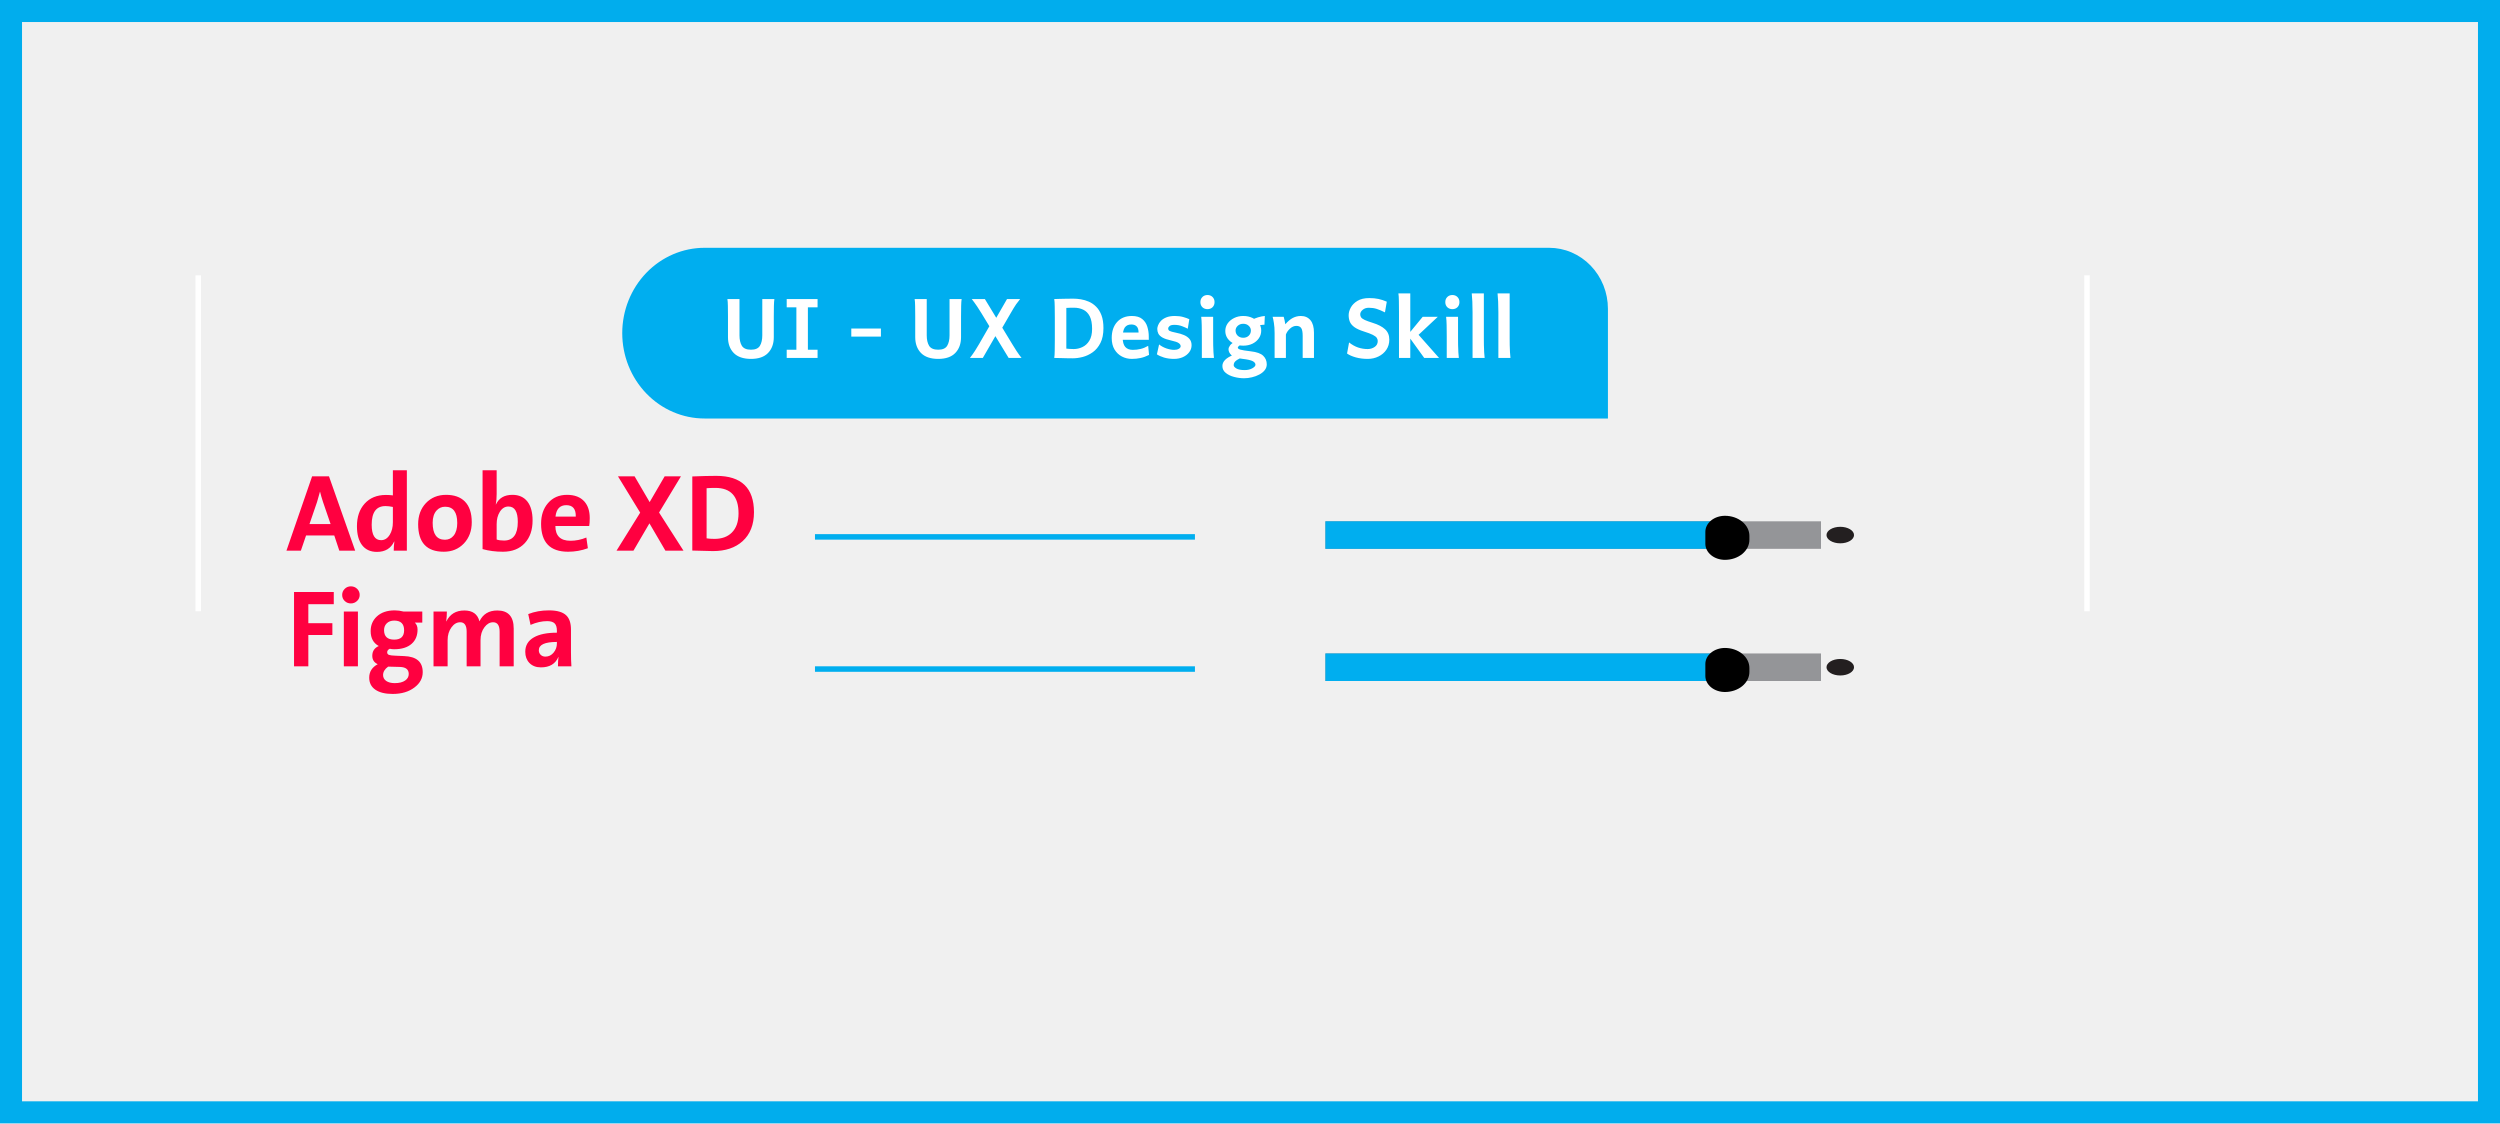
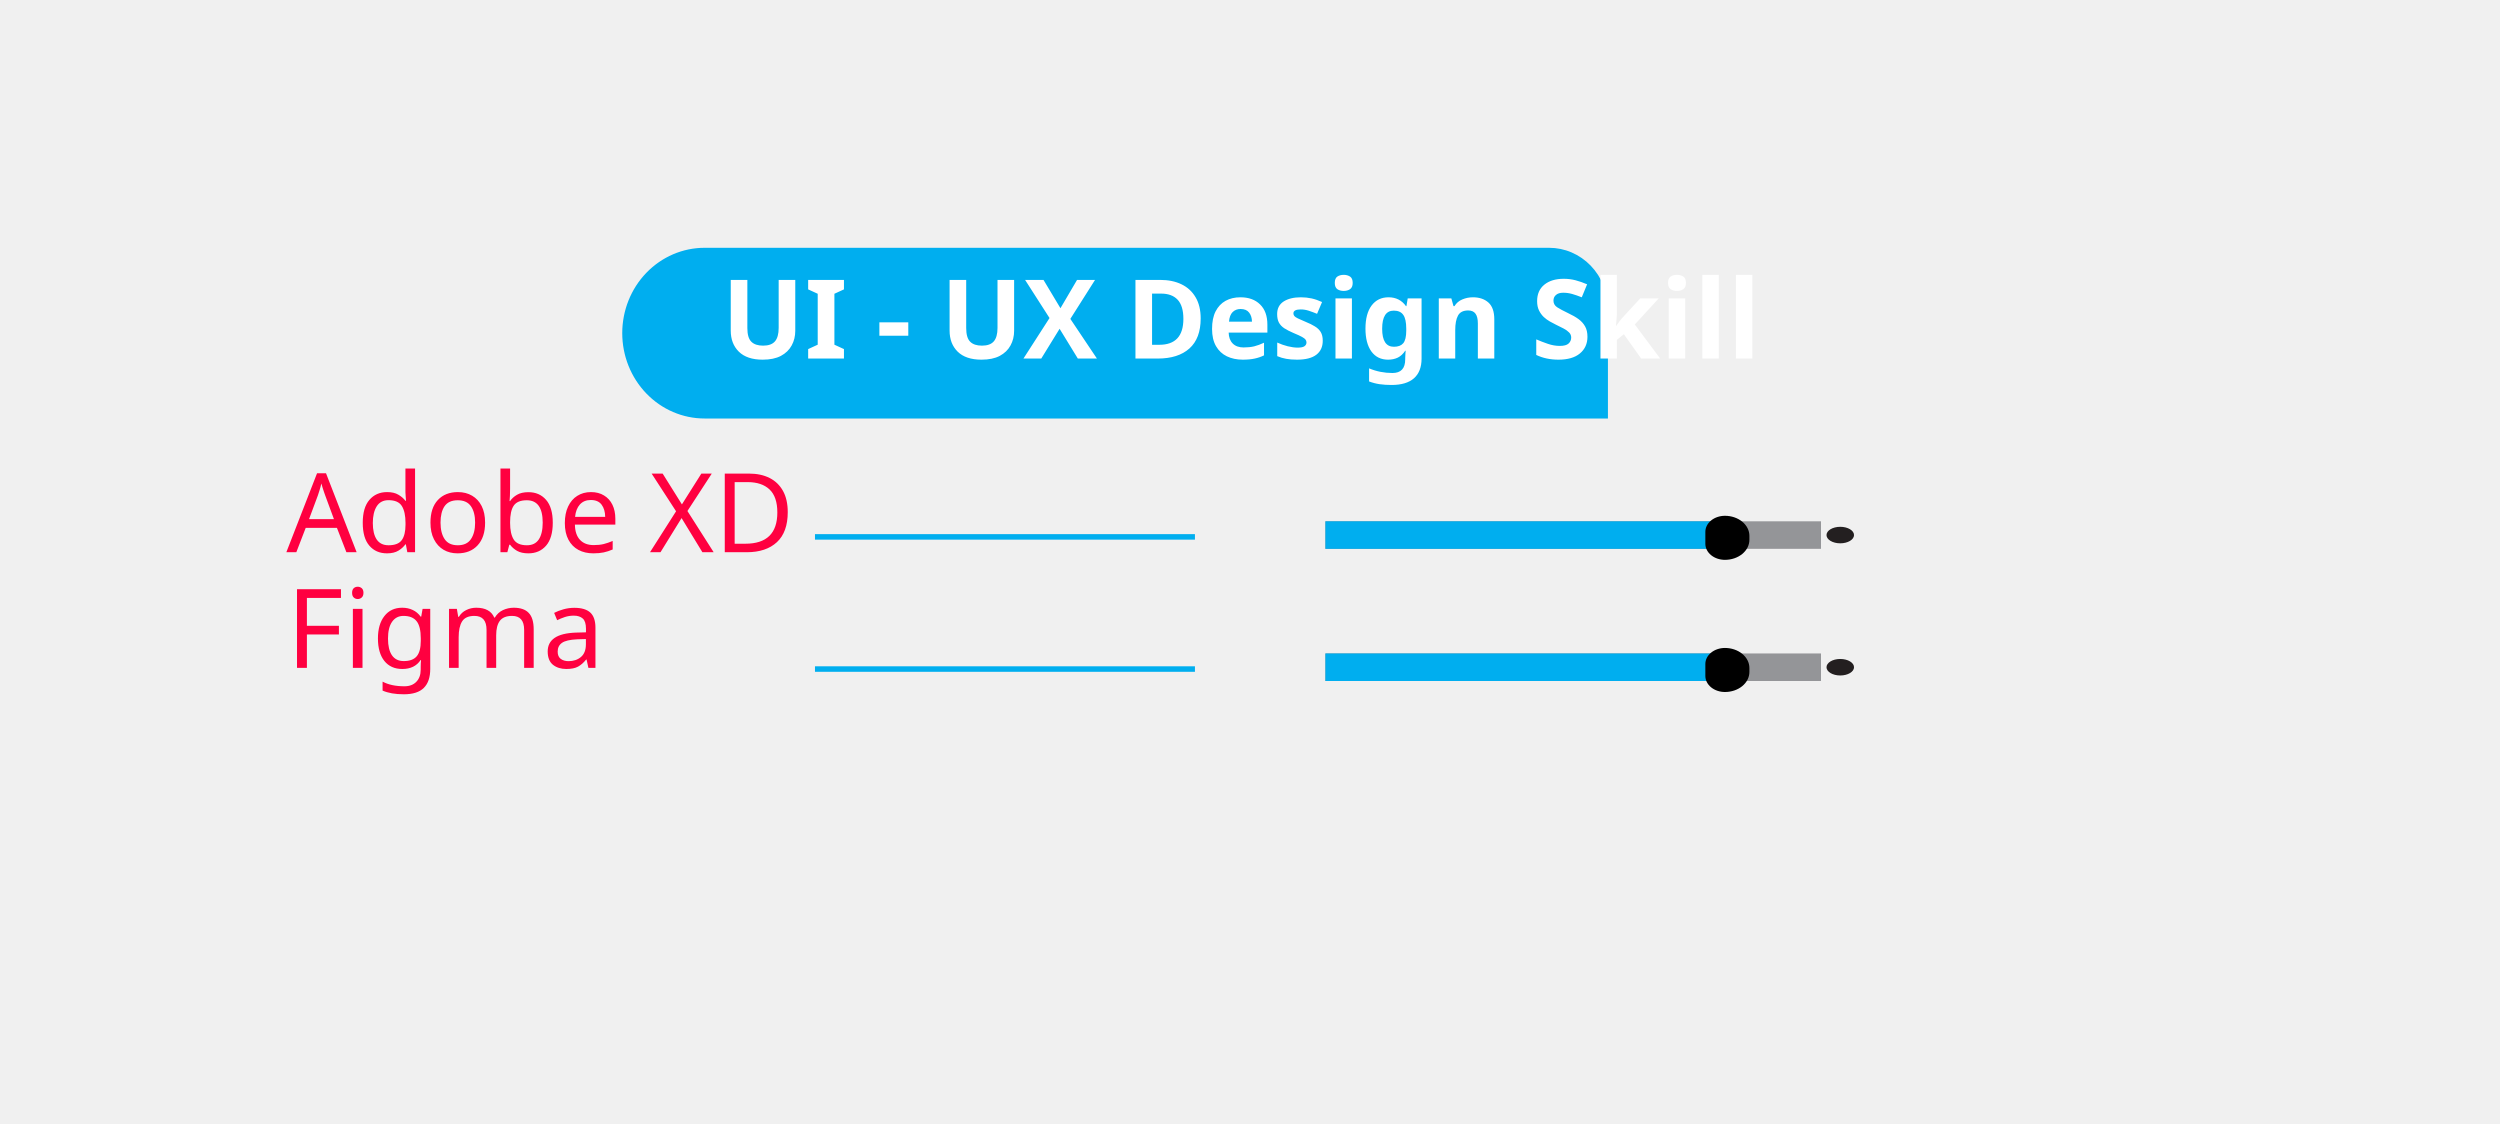
<svg xmlns="http://www.w3.org/2000/svg" width="454" height="204" viewBox="0 0 454 204" fill="none">
-   <path d="M61.619 100L60.701 97.236H55.584L54.637 100H52.02L56.678 86.504H59.744L64.5 100H61.619ZM58.66 91.162C58.426 90.453 58.247 89.831 58.123 89.297H58.103C57.889 90.098 57.713 90.719 57.576 91.162L56.199 95.176H60.037L58.66 91.162ZM71.502 100C71.502 99.434 71.541 98.88 71.619 98.34H71.58C70.988 99.596 69.943 100.225 68.445 100.225C67.26 100.225 66.352 99.801 65.721 98.955C65.122 98.148 64.822 97.015 64.822 95.557C64.822 93.857 65.288 92.493 66.219 91.465C67.169 90.41 68.458 89.883 70.086 89.883C70.535 89.883 70.955 89.909 71.346 89.961V85.4H73.885V100H71.502ZM71.346 92.061C70.851 91.956 70.402 91.904 69.998 91.904C68.331 91.904 67.498 93.031 67.498 95.283C67.498 97.158 68.068 98.096 69.207 98.096C69.852 98.096 70.376 97.767 70.779 97.109C71.157 96.491 71.346 95.736 71.346 94.844V92.061ZM85.672 94.844C85.672 96.4 85.197 97.682 84.246 98.691C83.289 99.694 82.072 100.195 80.594 100.195C77.488 100.195 75.936 98.529 75.936 95.195C75.936 93.639 76.404 92.363 77.342 91.367C78.292 90.365 79.516 89.863 81.014 89.863C82.478 89.863 83.611 90.264 84.412 91.064C85.252 91.917 85.672 93.177 85.672 94.844ZM83.035 94.981C83.035 93.008 82.303 92.022 80.838 92.022C80.213 92.022 79.692 92.253 79.275 92.715C78.807 93.242 78.572 93.984 78.572 94.941C78.572 96.992 79.314 98.018 80.799 98.018C81.456 98.018 81.987 97.764 82.391 97.256C82.82 96.716 83.035 95.957 83.035 94.981ZM96.717 94.522C96.717 96.234 96.248 97.601 95.311 98.623C94.341 99.671 93.016 100.195 91.336 100.195C90.008 100.195 88.774 100.036 87.635 99.717V85.4H90.193V89.678C90.193 90.42 90.141 91.068 90.037 91.621H90.057C90.597 90.449 91.596 89.863 93.055 89.863C94.233 89.863 95.141 90.27 95.779 91.084C96.404 91.891 96.717 93.037 96.717 94.522ZM94.031 94.775C94.031 92.913 93.465 91.982 92.332 91.982C91.688 91.982 91.163 92.308 90.76 92.959C90.382 93.571 90.193 94.31 90.193 95.176V97.978C90.551 98.102 90.997 98.164 91.531 98.164C93.198 98.164 94.031 97.034 94.031 94.775ZM107.098 94.082C107.098 94.674 107.065 95.153 107 95.518H100.857C100.857 97.308 101.772 98.203 103.602 98.203C104.565 98.203 105.525 98.008 106.482 97.617L106.756 99.561C105.604 99.984 104.406 100.195 103.162 100.195C99.894 100.195 98.26 98.503 98.26 95.117C98.26 93.587 98.676 92.341 99.51 91.377C100.376 90.368 101.531 89.863 102.977 89.863C104.357 89.863 105.408 90.27 106.131 91.084C106.775 91.82 107.098 92.819 107.098 94.082ZM104.559 93.818C104.598 92.432 104.025 91.738 102.84 91.738C101.681 91.738 101.027 92.432 100.877 93.818H104.559ZM120.838 100L117.938 95.039L115.037 100H111.961L116.258 93.096L112.225 86.504H115.242L117.977 91.182L120.701 86.504H123.66L119.686 93.076L124.119 100H120.838ZM136.922 93.018C136.922 95.277 136.232 97.031 134.852 98.281C133.53 99.479 131.74 100.078 129.48 100.078C128.875 100.078 127.622 100.046 125.721 99.981V86.523C127.485 86.452 128.937 86.416 130.076 86.416C134.64 86.416 136.922 88.617 136.922 93.018ZM134.119 93.223C134.119 90.143 132.713 88.603 129.9 88.603C129.269 88.603 128.742 88.623 128.318 88.662V97.764C128.722 97.829 129.197 97.861 129.744 97.861C131.072 97.861 132.117 97.487 132.879 96.738C133.706 95.931 134.119 94.759 134.119 93.223Z" fill="#FF0040" />
-   <path d="M55.994 109.721V113.178H60.359V115.316H55.994V121H53.397V107.504H60.613V109.721H55.994ZM65.32 108.041C65.32 108.464 65.164 108.826 64.852 109.125C64.533 109.431 64.155 109.584 63.719 109.584C63.276 109.584 62.902 109.434 62.596 109.135C62.29 108.835 62.137 108.471 62.137 108.041C62.137 107.611 62.29 107.243 62.596 106.938C62.902 106.632 63.276 106.479 63.719 106.479C64.162 106.479 64.539 106.628 64.852 106.928C65.164 107.234 65.32 107.605 65.32 108.041ZM62.44 121V111.059H64.998V121H62.44ZM76.766 122.064C76.766 123.165 76.268 124.089 75.272 124.838C74.243 125.626 72.921 126.02 71.307 126.02C69.972 126.02 68.934 125.769 68.191 125.268C67.43 124.753 67.049 124.018 67.049 123.061C67.049 121.986 67.563 121.173 68.592 120.619C67.934 120.313 67.606 119.805 67.606 119.096C67.606 118.256 67.999 117.663 68.787 117.318C67.804 116.785 67.312 115.88 67.312 114.604C67.312 113.542 67.68 112.663 68.416 111.967C69.21 111.218 70.301 110.844 71.688 110.844C72.202 110.844 72.742 110.915 73.309 111.059H76.688V113.061H75.33C75.662 113.373 75.828 113.793 75.828 114.32C75.828 115.414 75.473 116.277 74.764 116.908C74.015 117.572 72.951 117.904 71.57 117.904C71.297 117.904 71.037 117.875 70.789 117.816C70.47 117.96 70.311 118.174 70.311 118.461C70.311 118.689 70.421 118.845 70.643 118.93C70.857 119.008 71.261 119.057 71.853 119.076L73.387 119.145C75.639 119.223 76.766 120.196 76.766 122.064ZM74.227 122.396C74.227 121.583 73.706 121.156 72.664 121.117L70.486 121.059C69.874 121.501 69.568 122.009 69.568 122.582C69.568 123.038 69.76 123.399 70.144 123.666C70.529 123.926 71.043 124.057 71.688 124.057C72.495 124.057 73.126 123.897 73.582 123.578C74.012 123.279 74.227 122.885 74.227 122.396ZM73.387 114.457C73.387 113.285 72.788 112.699 71.59 112.699C71.023 112.699 70.571 112.865 70.232 113.197C69.907 113.516 69.744 113.93 69.744 114.438C69.744 115.583 70.359 116.156 71.59 116.156C72.788 116.156 73.387 115.59 73.387 114.457ZM90.731 121V114.721C90.731 113.575 90.337 113.002 89.549 113.002C88.956 113.002 88.436 113.298 87.986 113.891C87.505 114.522 87.264 115.307 87.264 116.244V121H84.744V114.701C84.744 113.568 84.353 113.002 83.572 113.002C82.967 113.002 82.439 113.308 81.99 113.92C81.522 114.558 81.287 115.333 81.287 116.244V121H78.728V111.059H81.15C81.15 111.684 81.111 112.276 81.033 112.836L81.053 112.855C81.704 111.527 82.794 110.863 84.324 110.863C85.822 110.863 86.736 111.521 87.068 112.836C87.7 111.521 88.781 110.863 90.311 110.863C92.296 110.863 93.289 111.964 93.289 114.164V121H90.731ZM101.326 121C101.326 120.316 101.359 119.757 101.424 119.32L101.404 119.301C100.864 120.564 99.806 121.195 98.231 121.195C97.352 121.195 96.652 120.925 96.131 120.385C95.636 119.864 95.389 119.19 95.389 118.363C95.389 117.211 95.909 116.339 96.951 115.746C97.941 115.18 99.334 114.896 101.131 114.896V114.535C101.131 113.923 100.997 113.484 100.73 113.217C100.457 112.937 99.998 112.797 99.353 112.797C98.403 112.797 97.4 113.025 96.346 113.48L95.926 111.518C97.059 111.068 98.312 110.844 99.686 110.844C101.163 110.844 102.215 111.15 102.84 111.762C103.406 112.309 103.689 113.168 103.689 114.34V118.441C103.689 119.418 103.715 120.271 103.768 121H101.326ZM101.131 116.576C98.943 116.576 97.85 117.077 97.85 118.08C97.85 118.412 97.957 118.686 98.172 118.9C98.393 119.128 98.686 119.242 99.051 119.242C99.65 119.242 100.151 118.992 100.555 118.49C100.939 118.015 101.131 117.465 101.131 116.84V116.576Z" fill="#FF0040" />
+   <text fill="#FF0040" xml:space="preserve" style="white-space: pre" font-family="Bahij TheSansArabic" font-size="20" font-weight="500" letter-spacing="0em">
+     <tspan x="52" y="100.286">Adobe XD</tspan>
+   </text>
+   <text fill="#FF0040" xml:space="preserve" style="white-space: pre" font-family="Bahij TheSansArabic" font-size="20" font-weight="500" letter-spacing="0em">
+     <tspan x="52" y="121.286">Figma </tspan>
+   </text>
  <path d="M217 122H148V121H217V122Z" fill="#00AEEF" />
  <path d="M217 98H148V97H217V98Z" fill="#00AEEF" />
  <path d="M127.954 45H281.319C282.721 45 284.11 45.286 285.406 45.843C286.702 46.399 287.88 47.215 288.871 48.243C289.863 49.271 290.65 50.491 291.187 51.835C291.724 53.178 292 54.618 292 56.072V76H127.954C123.988 76 120.184 74.367 117.38 71.46C114.575 68.553 113 64.611 113 60.5C113 56.389 114.575 52.447 117.38 49.54C120.184 46.633 123.988 45 127.954 45Z" fill="#00AEEF" />
-   <path d="M136.381 65.176C134.994 65.176 133.949 64.818 133.246 64.102C132.549 63.379 132.201 62.422 132.201 61.23V57.5C132.201 56.777 132.195 56.139 132.182 55.586C132.175 55.026 132.146 54.6 132.094 54.307H134.291V60.898C134.291 61.686 134.434 62.318 134.721 62.793C135.014 63.268 135.567 63.506 136.381 63.506C137.175 63.506 137.715 63.268 138.002 62.793C138.288 62.318 138.432 61.686 138.432 60.898V54.307H140.629C140.583 54.6 140.554 55.016 140.541 55.557C140.528 56.09 140.521 56.738 140.521 57.5V61.23C140.521 62.422 140.173 63.379 139.477 64.102C138.786 64.818 137.755 65.176 136.381 65.176ZM142.865 65V63.506H144.623V55.81H142.865V54.307H148.471V55.81H146.713V63.506H148.471V65H142.865ZM154.594 61.123V59.658H159.975V61.123H154.594ZM170.385 65.176C168.998 65.176 167.953 64.818 167.25 64.102C166.553 63.379 166.205 62.422 166.205 61.23V57.5C166.205 56.777 166.199 56.139 166.186 55.586C166.179 55.026 166.15 54.6 166.098 54.307H168.295V60.898C168.295 61.686 168.438 62.318 168.725 62.793C169.018 63.268 169.571 63.506 170.385 63.506C171.179 63.506 171.719 63.268 172.006 62.793C172.292 62.318 172.436 61.686 172.436 60.898V54.307H174.633C174.587 54.6 174.558 55.016 174.545 55.557C174.532 56.09 174.525 56.738 174.525 57.5V61.23C174.525 62.422 174.177 63.379 173.48 64.102C172.79 64.818 171.758 65.176 170.385 65.176ZM183.168 65L178.227 56.875C177.921 56.367 177.663 55.964 177.455 55.664C177.253 55.365 177.077 55.114 176.928 54.912C176.778 54.71 176.625 54.508 176.469 54.307H178.852L183.852 62.539C184.164 63.053 184.415 63.454 184.604 63.74C184.792 64.027 184.952 64.258 185.082 64.434C185.219 64.609 185.362 64.798 185.512 65H183.168ZM176.137 65C176.293 64.792 176.439 64.596 176.576 64.414C176.713 64.232 176.872 63.997 177.055 63.711C177.243 63.425 177.488 63.024 177.787 62.51L180.346 58.066L181.049 60.547L178.48 65H176.137ZM181.41 60.547L180.717 58.066L182.875 54.307H185.258C185.023 54.587 184.779 54.906 184.525 55.264C184.278 55.622 183.949 56.159 183.539 56.875L181.41 60.547ZM194.809 65.068C194.561 65.068 194.249 65.065 193.871 65.059C193.5 65.052 193.129 65.042 192.758 65.029C192.387 65.023 192.074 65.016 191.82 65.01C191.573 65.003 191.449 65 191.449 65C191.501 64.707 191.531 64.261 191.537 63.662C191.55 63.063 191.557 62.399 191.557 61.67V57.676C191.557 56.96 191.55 56.292 191.537 55.674C191.531 55.055 191.501 54.6 191.449 54.307C191.671 54.294 191.99 54.284 192.406 54.277C192.829 54.264 193.275 54.255 193.744 54.248C194.213 54.242 194.62 54.238 194.965 54.238C195.368 54.238 195.811 54.277 196.293 54.355C196.781 54.434 197.263 54.577 197.738 54.785C198.22 54.993 198.66 55.296 199.057 55.693C199.46 56.09 199.783 56.605 200.023 57.236C200.264 57.868 200.385 58.649 200.385 59.58C200.385 60.674 200.202 61.575 199.838 62.285C199.48 62.995 199.014 63.555 198.441 63.965C197.875 64.368 197.27 64.655 196.625 64.824C195.98 64.987 195.375 65.068 194.809 65.068ZM194.984 63.389C195.531 63.389 196.059 63.268 196.566 63.027C197.081 62.786 197.501 62.399 197.826 61.865C198.158 61.325 198.324 60.612 198.324 59.727C198.324 58.757 198.181 57.992 197.895 57.432C197.608 56.872 197.214 56.475 196.713 56.24C196.218 55.999 195.652 55.879 195.014 55.879C194.812 55.879 194.571 55.882 194.291 55.889C194.018 55.895 193.803 55.905 193.646 55.918V63.31C193.79 63.324 193.975 63.34 194.203 63.359C194.438 63.379 194.698 63.389 194.984 63.389ZM205.541 65.176C204.896 65.176 204.298 65.033 203.744 64.746C203.191 64.46 202.742 64.033 202.396 63.467C202.058 62.9 201.889 62.204 201.889 61.377C201.889 60.166 202.214 59.199 202.865 58.477C203.523 57.747 204.415 57.383 205.541 57.383C206.361 57.383 206.993 57.568 207.436 57.94C207.878 58.304 208.184 58.77 208.354 59.336C208.529 59.902 208.617 60.492 208.617 61.103C208.617 61.175 208.617 61.276 208.617 61.406C208.624 61.536 208.627 61.637 208.627 61.709H203.002V60.391H206.762C206.762 59.876 206.648 59.505 206.42 59.277C206.199 59.043 205.873 58.926 205.443 58.926C204.916 58.926 204.522 59.108 204.262 59.473C204.008 59.837 203.881 60.449 203.881 61.309C203.881 62.083 204.037 62.65 204.35 63.008C204.662 63.359 205.121 63.535 205.727 63.535C206.208 63.535 206.677 63.48 207.133 63.369C207.595 63.258 208.054 63.07 208.51 62.803L208.666 64.453C208.139 64.72 207.628 64.906 207.133 65.01C206.645 65.12 206.114 65.176 205.541 65.176ZM213.197 65.176C212.546 65.176 211.944 65.094 211.391 64.932C210.844 64.762 210.411 64.567 210.092 64.346L210.492 62.549C210.857 62.848 211.296 63.089 211.811 63.272C212.331 63.447 212.807 63.535 213.236 63.535C213.581 63.535 213.861 63.47 214.076 63.34C214.298 63.203 214.408 63.05 214.408 62.881C214.408 62.666 214.294 62.477 214.066 62.315C213.845 62.145 213.386 61.986 212.689 61.836C211.999 61.686 211.472 61.507 211.107 61.299C210.743 61.09 210.492 60.853 210.355 60.586C210.225 60.319 210.16 60.033 210.16 59.727C210.16 59.551 210.209 59.333 210.307 59.072C210.404 58.805 210.57 58.545 210.805 58.291C211.046 58.031 211.371 57.816 211.781 57.647C212.198 57.471 212.719 57.383 213.344 57.383C213.943 57.383 214.46 57.448 214.896 57.578C215.339 57.702 215.701 57.832 215.98 57.969L215.697 59.697C215.424 59.547 215.079 59.395 214.662 59.238C214.245 59.075 213.783 58.994 213.275 58.994C212.846 58.994 212.549 59.069 212.387 59.219C212.224 59.362 212.143 59.508 212.143 59.658C212.143 59.84 212.224 59.984 212.387 60.088C212.556 60.185 212.963 60.3 213.607 60.43C214.115 60.527 214.577 60.664 214.994 60.84C215.417 61.016 215.756 61.253 216.01 61.553C216.264 61.852 216.391 62.233 216.391 62.695C216.391 63.164 216.247 63.587 215.961 63.965C215.681 64.336 215.3 64.632 214.818 64.853C214.337 65.068 213.796 65.176 213.197 65.176ZM218.256 65C218.256 65 218.256 64.87 218.256 64.609C218.256 64.342 218.256 64.004 218.256 63.594C218.256 63.184 218.256 62.757 218.256 62.315C218.256 61.872 218.256 61.475 218.256 61.123C218.256 60.407 218.249 59.727 218.236 59.082C218.223 58.431 218.191 57.913 218.139 57.529H220.307V61.523C220.307 61.836 220.31 62.217 220.316 62.666C220.329 63.109 220.346 63.545 220.365 63.975C220.391 64.398 220.421 64.74 220.453 65H218.256ZM219.281 56.143C218.91 56.143 218.601 56.025 218.354 55.791C218.113 55.55 217.992 55.241 217.992 54.863C217.992 54.486 218.113 54.176 218.354 53.935C218.601 53.695 218.91 53.574 219.281 53.574C219.652 53.574 219.958 53.695 220.199 53.935C220.44 54.176 220.561 54.486 220.561 54.863C220.561 55.241 220.44 55.55 220.199 55.791C219.958 56.025 219.652 56.143 219.281 56.143ZM225.922 68.691C225.323 68.691 224.717 68.61 224.105 68.447C223.5 68.291 222.995 68.047 222.592 67.715C222.188 67.389 221.986 66.973 221.986 66.465C221.986 65.651 222.65 64.981 223.979 64.453C223.979 64.453 224.063 64.466 224.232 64.492C224.408 64.512 224.61 64.541 224.838 64.58C225.066 64.613 225.268 64.655 225.443 64.707C225.626 64.753 225.723 64.801 225.736 64.853C225.235 65.036 224.864 65.212 224.623 65.381C224.382 65.55 224.223 65.71 224.145 65.859C224.073 66.016 224.037 66.169 224.037 66.318C224.037 66.52 224.2 66.719 224.525 66.914C224.857 67.109 225.359 67.207 226.029 67.207C226.57 67.207 227.032 67.1 227.416 66.885C227.8 66.67 227.992 66.455 227.992 66.24C227.992 65.98 227.826 65.762 227.494 65.586C227.162 65.41 226.54 65.27 225.629 65.166C224.652 65.055 223.985 64.834 223.627 64.502C223.275 64.163 223.1 63.805 223.1 63.428C223.1 63.206 223.194 62.969 223.383 62.715C223.578 62.454 223.852 62.253 224.203 62.109L225.932 62.441C225.508 62.546 225.212 62.66 225.043 62.783C224.874 62.907 224.789 63.024 224.789 63.135C224.789 63.278 224.945 63.398 225.258 63.496C225.57 63.587 226.195 63.688 227.133 63.799C228.22 63.922 228.975 64.193 229.398 64.609C229.828 65.019 230.043 65.54 230.043 66.172C230.043 66.562 229.919 66.914 229.672 67.227C229.424 67.539 229.096 67.803 228.686 68.018C228.275 68.239 227.829 68.405 227.348 68.516C226.866 68.633 226.391 68.691 225.922 68.691ZM225.775 62.773C225.163 62.773 224.61 62.66 224.115 62.432C223.627 62.204 223.236 61.888 222.943 61.484C222.657 61.081 222.514 60.618 222.514 60.098C222.514 59.596 222.657 59.141 222.943 58.73C223.236 58.32 223.627 57.995 224.115 57.754C224.61 57.507 225.163 57.383 225.775 57.383C226.394 57.383 226.947 57.5 227.436 57.734C227.93 57.962 228.321 58.275 228.607 58.672C228.894 59.069 229.037 59.518 229.037 60.02C229.037 60.547 228.894 61.019 228.607 61.435C228.321 61.852 227.93 62.181 227.436 62.422C226.947 62.656 226.394 62.773 225.775 62.773ZM225.775 61.338C226.179 61.338 226.511 61.214 226.771 60.967C227.032 60.713 227.162 60.397 227.162 60.02C227.162 59.694 227.032 59.411 226.771 59.17C226.511 58.922 226.179 58.799 225.775 58.799C225.372 58.799 225.036 58.922 224.77 59.17C224.509 59.411 224.379 59.694 224.379 60.02C224.379 60.397 224.509 60.713 224.77 60.967C225.036 61.214 225.372 61.338 225.775 61.338ZM227.826 59.365L227.348 58.115C227.673 57.907 228.054 57.741 228.49 57.617C228.933 57.487 229.333 57.409 229.691 57.383L229.623 58.965C229.356 58.971 229.073 59.004 228.773 59.062C228.48 59.121 228.165 59.222 227.826 59.365ZM231.469 65C231.469 65 231.469 64.837 231.469 64.512C231.469 64.186 231.469 63.779 231.469 63.291C231.469 62.796 231.469 62.298 231.469 61.797C231.469 61.289 231.469 60.856 231.469 60.498C231.469 59.782 231.426 59.173 231.342 58.672C231.264 58.164 231.186 57.783 231.107 57.529H233.119C233.171 57.672 233.227 57.894 233.285 58.193C233.344 58.486 233.386 58.717 233.412 58.887C233.874 58.353 234.33 57.969 234.779 57.734C235.235 57.5 235.72 57.383 236.234 57.383C236.977 57.383 237.559 57.64 237.982 58.154C238.406 58.662 238.617 59.421 238.617 60.43C238.617 60.671 238.617 60.983 238.617 61.367C238.617 61.745 238.617 62.142 238.617 62.559C238.617 62.975 238.617 63.369 238.617 63.74C238.617 64.111 238.617 64.414 238.617 64.648C238.617 64.883 238.617 65 238.617 65H236.566C236.566 65 236.566 64.844 236.566 64.531C236.566 64.212 236.566 63.825 236.566 63.369C236.566 62.907 236.566 62.458 236.566 62.022C236.566 61.579 236.566 61.23 236.566 60.977C236.566 60.3 236.475 59.831 236.293 59.57C236.111 59.31 235.821 59.18 235.424 59.18C235.007 59.18 234.617 59.349 234.252 59.688C233.894 60.02 233.65 60.374 233.52 60.752V65H231.469ZM248.363 65.176C247.595 65.176 246.879 65.085 246.215 64.902C245.557 64.72 245.027 64.486 244.623 64.199L244.994 62.188C245.515 62.604 246.059 62.91 246.625 63.105C247.191 63.294 247.771 63.389 248.363 63.389C248.839 63.389 249.262 63.262 249.633 63.008C250.01 62.754 250.199 62.393 250.199 61.924C250.199 61.715 250.137 61.523 250.014 61.348C249.896 61.172 249.659 60.993 249.301 60.81C248.943 60.628 248.409 60.426 247.699 60.205C246.938 59.964 246.355 59.697 245.951 59.404C245.554 59.111 245.281 58.786 245.131 58.428C244.988 58.07 244.916 57.672 244.916 57.236C244.916 56.8 245.043 56.341 245.297 55.859C245.557 55.378 245.961 54.971 246.508 54.639C247.061 54.3 247.777 54.131 248.656 54.131C249.275 54.131 249.828 54.183 250.316 54.287C250.811 54.391 251.319 54.557 251.84 54.785L251.508 56.728C250.935 56.442 250.434 56.23 250.004 56.094C249.574 55.957 249.099 55.889 248.578 55.889C248.122 55.889 247.748 56.016 247.455 56.27C247.162 56.517 247.016 56.79 247.016 57.09C247.016 57.298 247.071 57.48 247.182 57.637C247.292 57.793 247.51 57.949 247.836 58.105C248.168 58.255 248.653 58.431 249.291 58.633C250.268 58.932 251.013 59.32 251.527 59.795C252.042 60.27 252.299 60.895 252.299 61.67C252.299 62.373 252.12 62.988 251.762 63.516C251.41 64.037 250.935 64.443 250.336 64.736C249.743 65.029 249.086 65.176 248.363 65.176ZM258.637 65L255.629 60.83L257.025 60.137L261.332 65H258.637ZM254.057 65C254.057 65 254.057 64.834 254.057 64.502C254.057 64.163 254.057 63.724 254.057 63.184C254.057 62.637 254.057 62.044 254.057 61.406C254.057 60.762 254.057 60.127 254.057 59.502C254.057 58.877 254.057 58.32 254.057 57.832C254.057 57.337 254.057 56.969 254.057 56.728C254.057 55.941 254.05 55.251 254.037 54.658C254.031 54.059 254.001 53.6 253.949 53.281H256.107V65H254.057ZM257.26 61.133L255.648 60.83L258.363 57.529H261.107L257.26 61.133ZM262.729 65C262.729 65 262.729 64.87 262.729 64.609C262.729 64.342 262.729 64.004 262.729 63.594C262.729 63.184 262.729 62.757 262.729 62.315C262.729 61.872 262.729 61.475 262.729 61.123C262.729 60.407 262.722 59.727 262.709 59.082C262.696 58.431 262.663 57.913 262.611 57.529H264.779V61.523C264.779 61.836 264.783 62.217 264.789 62.666C264.802 63.109 264.818 63.545 264.838 63.975C264.864 64.398 264.893 64.74 264.926 65H262.729ZM263.754 56.143C263.383 56.143 263.074 56.025 262.826 55.791C262.585 55.55 262.465 55.241 262.465 54.863C262.465 54.486 262.585 54.176 262.826 53.935C263.074 53.695 263.383 53.574 263.754 53.574C264.125 53.574 264.431 53.695 264.672 53.935C264.913 54.176 265.033 54.486 265.033 54.863C265.033 55.241 264.913 55.55 264.672 55.791C264.431 56.025 264.125 56.143 263.754 56.143ZM267.416 65V56.728C267.416 56.012 267.403 55.365 267.377 54.785C267.351 54.206 267.315 53.704 267.27 53.281H269.467V61.523C269.467 61.836 269.47 62.217 269.477 62.666C269.49 63.109 269.506 63.542 269.525 63.965C269.551 64.388 269.581 64.733 269.613 65H267.416ZM272.104 65V56.728C272.104 56.012 272.09 55.365 272.064 54.785C272.038 54.206 272.003 53.704 271.957 53.281H274.154V61.523C274.154 61.836 274.158 62.217 274.164 62.666C274.177 63.109 274.193 63.542 274.213 63.965C274.239 64.388 274.268 64.733 274.301 65H272.104Z" fill="white" />
+   <text fill="white" xml:space="preserve" style="white-space: pre" font-family="Harmattan" font-size="20" font-weight="bold" letter-spacing="0em">
+     <tspan x="131" y="65.116">UI - UX Design Skill</tspan>
+   </text>
  <path d="M330.692 94.668H240.692V99.668H330.692V94.668Z" fill="#949598" />
  <path d="M330.692 118.668H240.692V123.668H330.692V118.668Z" fill="#949598" />
  <path d="M312.692 94.668H240.692V99.668H312.692V94.668Z" fill="#00AEEF" />
  <path d="M312.692 118.668H240.692V123.668H312.692V118.668Z" fill="#00AEEF" />
  <path d="M313.248 93.668C314.426 93.668 315.557 94.052 316.39 94.734C317.224 95.417 317.692 96.343 317.692 97.308V98.025C317.692 98.503 317.578 98.977 317.355 99.419C317.131 99.861 316.804 100.262 316.391 100.601C315.979 100.939 315.489 101.208 314.949 101.391C314.41 101.574 313.832 101.668 313.248 101.668C312.78 101.668 312.318 101.593 311.886 101.446C311.454 101.299 311.062 101.085 310.732 100.814C310.402 100.543 310.14 100.222 309.962 99.868C309.783 99.514 309.691 99.135 309.692 98.753V96.58C309.692 95.808 310.067 95.067 310.733 94.521C311.4 93.975 312.305 93.668 313.248 93.668Z" fill="black" />
  <path d="M313.248 117.668C314.426 117.668 315.557 118.051 316.39 118.734C317.224 119.417 317.692 120.343 317.692 121.308V122.025C317.692 122.503 317.578 122.977 317.355 123.419C317.131 123.861 316.804 124.262 316.391 124.601C315.979 124.939 315.489 125.208 314.949 125.391C314.41 125.574 313.832 125.668 313.248 125.668C312.78 125.668 312.318 125.593 311.886 125.446C311.454 125.299 311.062 125.085 310.732 124.814C310.402 124.543 310.14 124.222 309.962 123.868C309.783 123.515 309.691 123.136 309.692 122.753V120.58C309.692 119.808 310.067 119.067 310.733 118.521C311.4 117.975 312.305 117.668 313.248 117.668Z" fill="black" />
  <path d="M334.192 98.668C335.573 98.668 336.692 97.996 336.692 97.168C336.692 96.34 335.573 95.668 334.192 95.668C332.811 95.668 331.692 96.34 331.692 97.168C331.692 97.996 332.811 98.668 334.192 98.668Z" fill="#231F20" />
  <path d="M334.192 122.668C335.573 122.668 336.692 121.996 336.692 121.168C336.692 120.34 335.573 119.668 334.192 119.668C332.811 119.668 331.692 120.34 331.692 121.168C331.692 121.996 332.811 122.668 334.192 122.668Z" fill="#231F20" />
-   <path d="M379 50L379 111" stroke="white" />
-   <path d="M36 50L36 111" stroke="white" />
-   <rect x="2" y="-2" width="450" height="200" transform="matrix(1 0 0 -1 0 200)" stroke="#01ADED" stroke-width="4" />
</svg>
